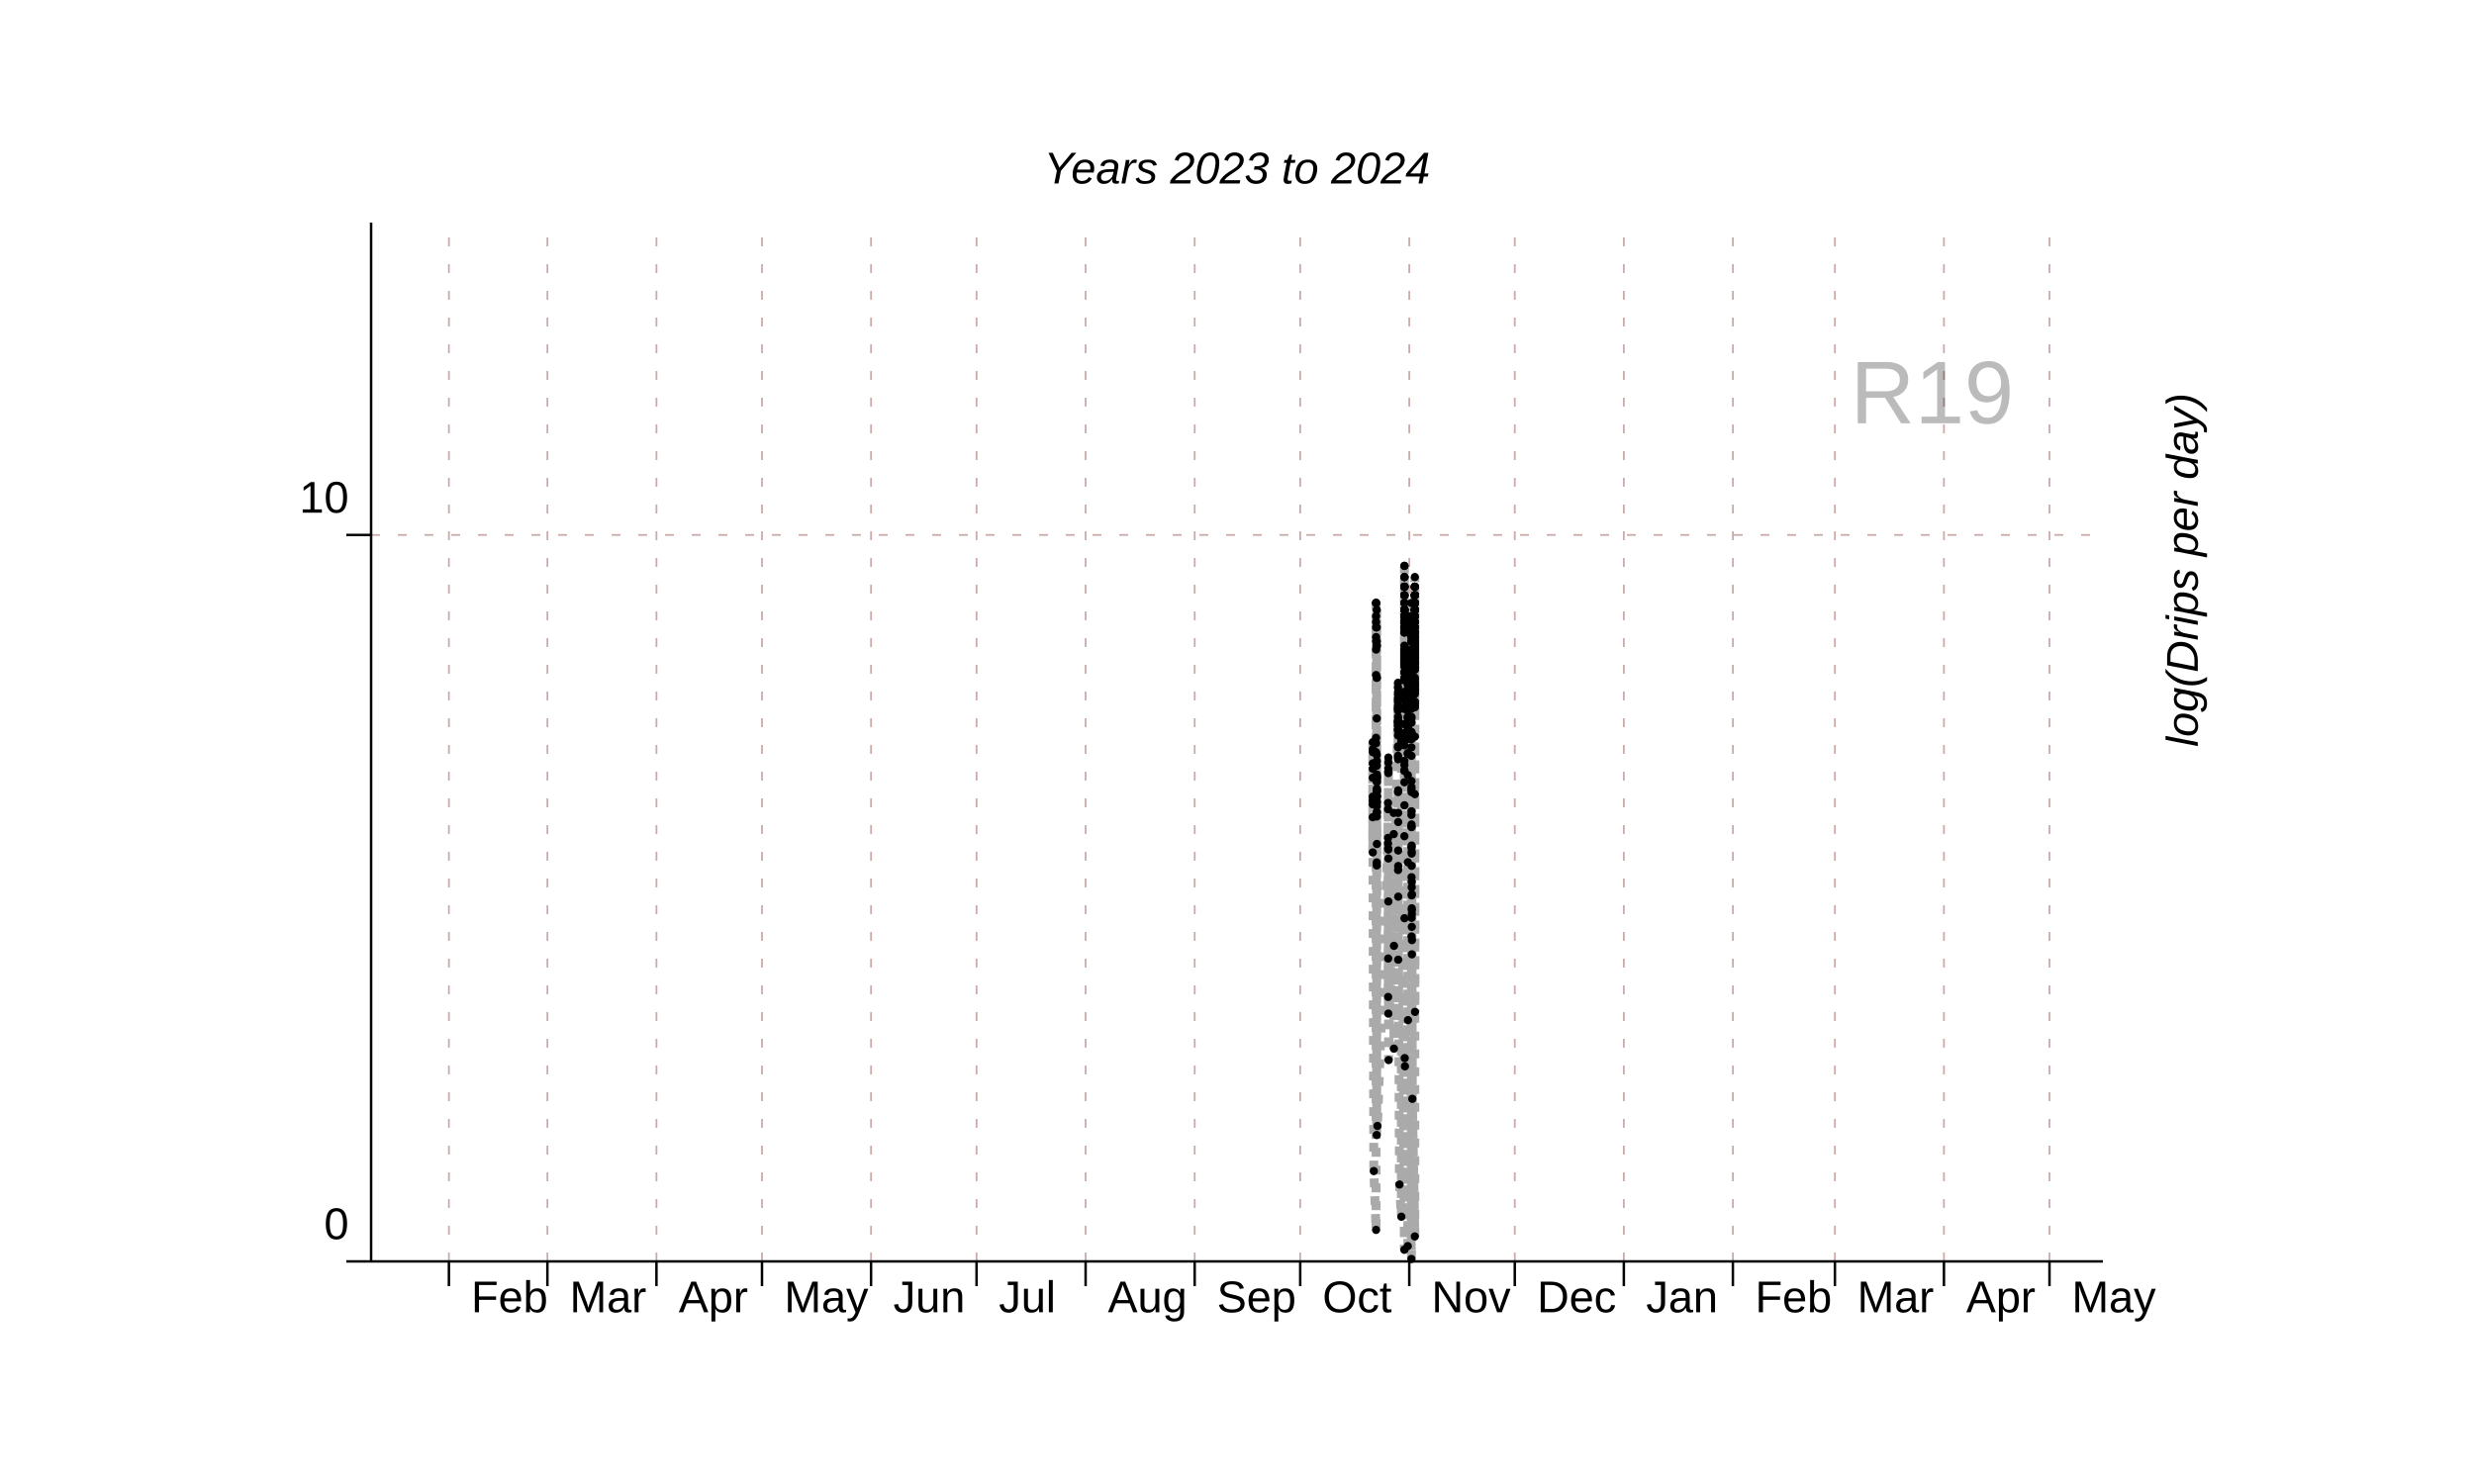
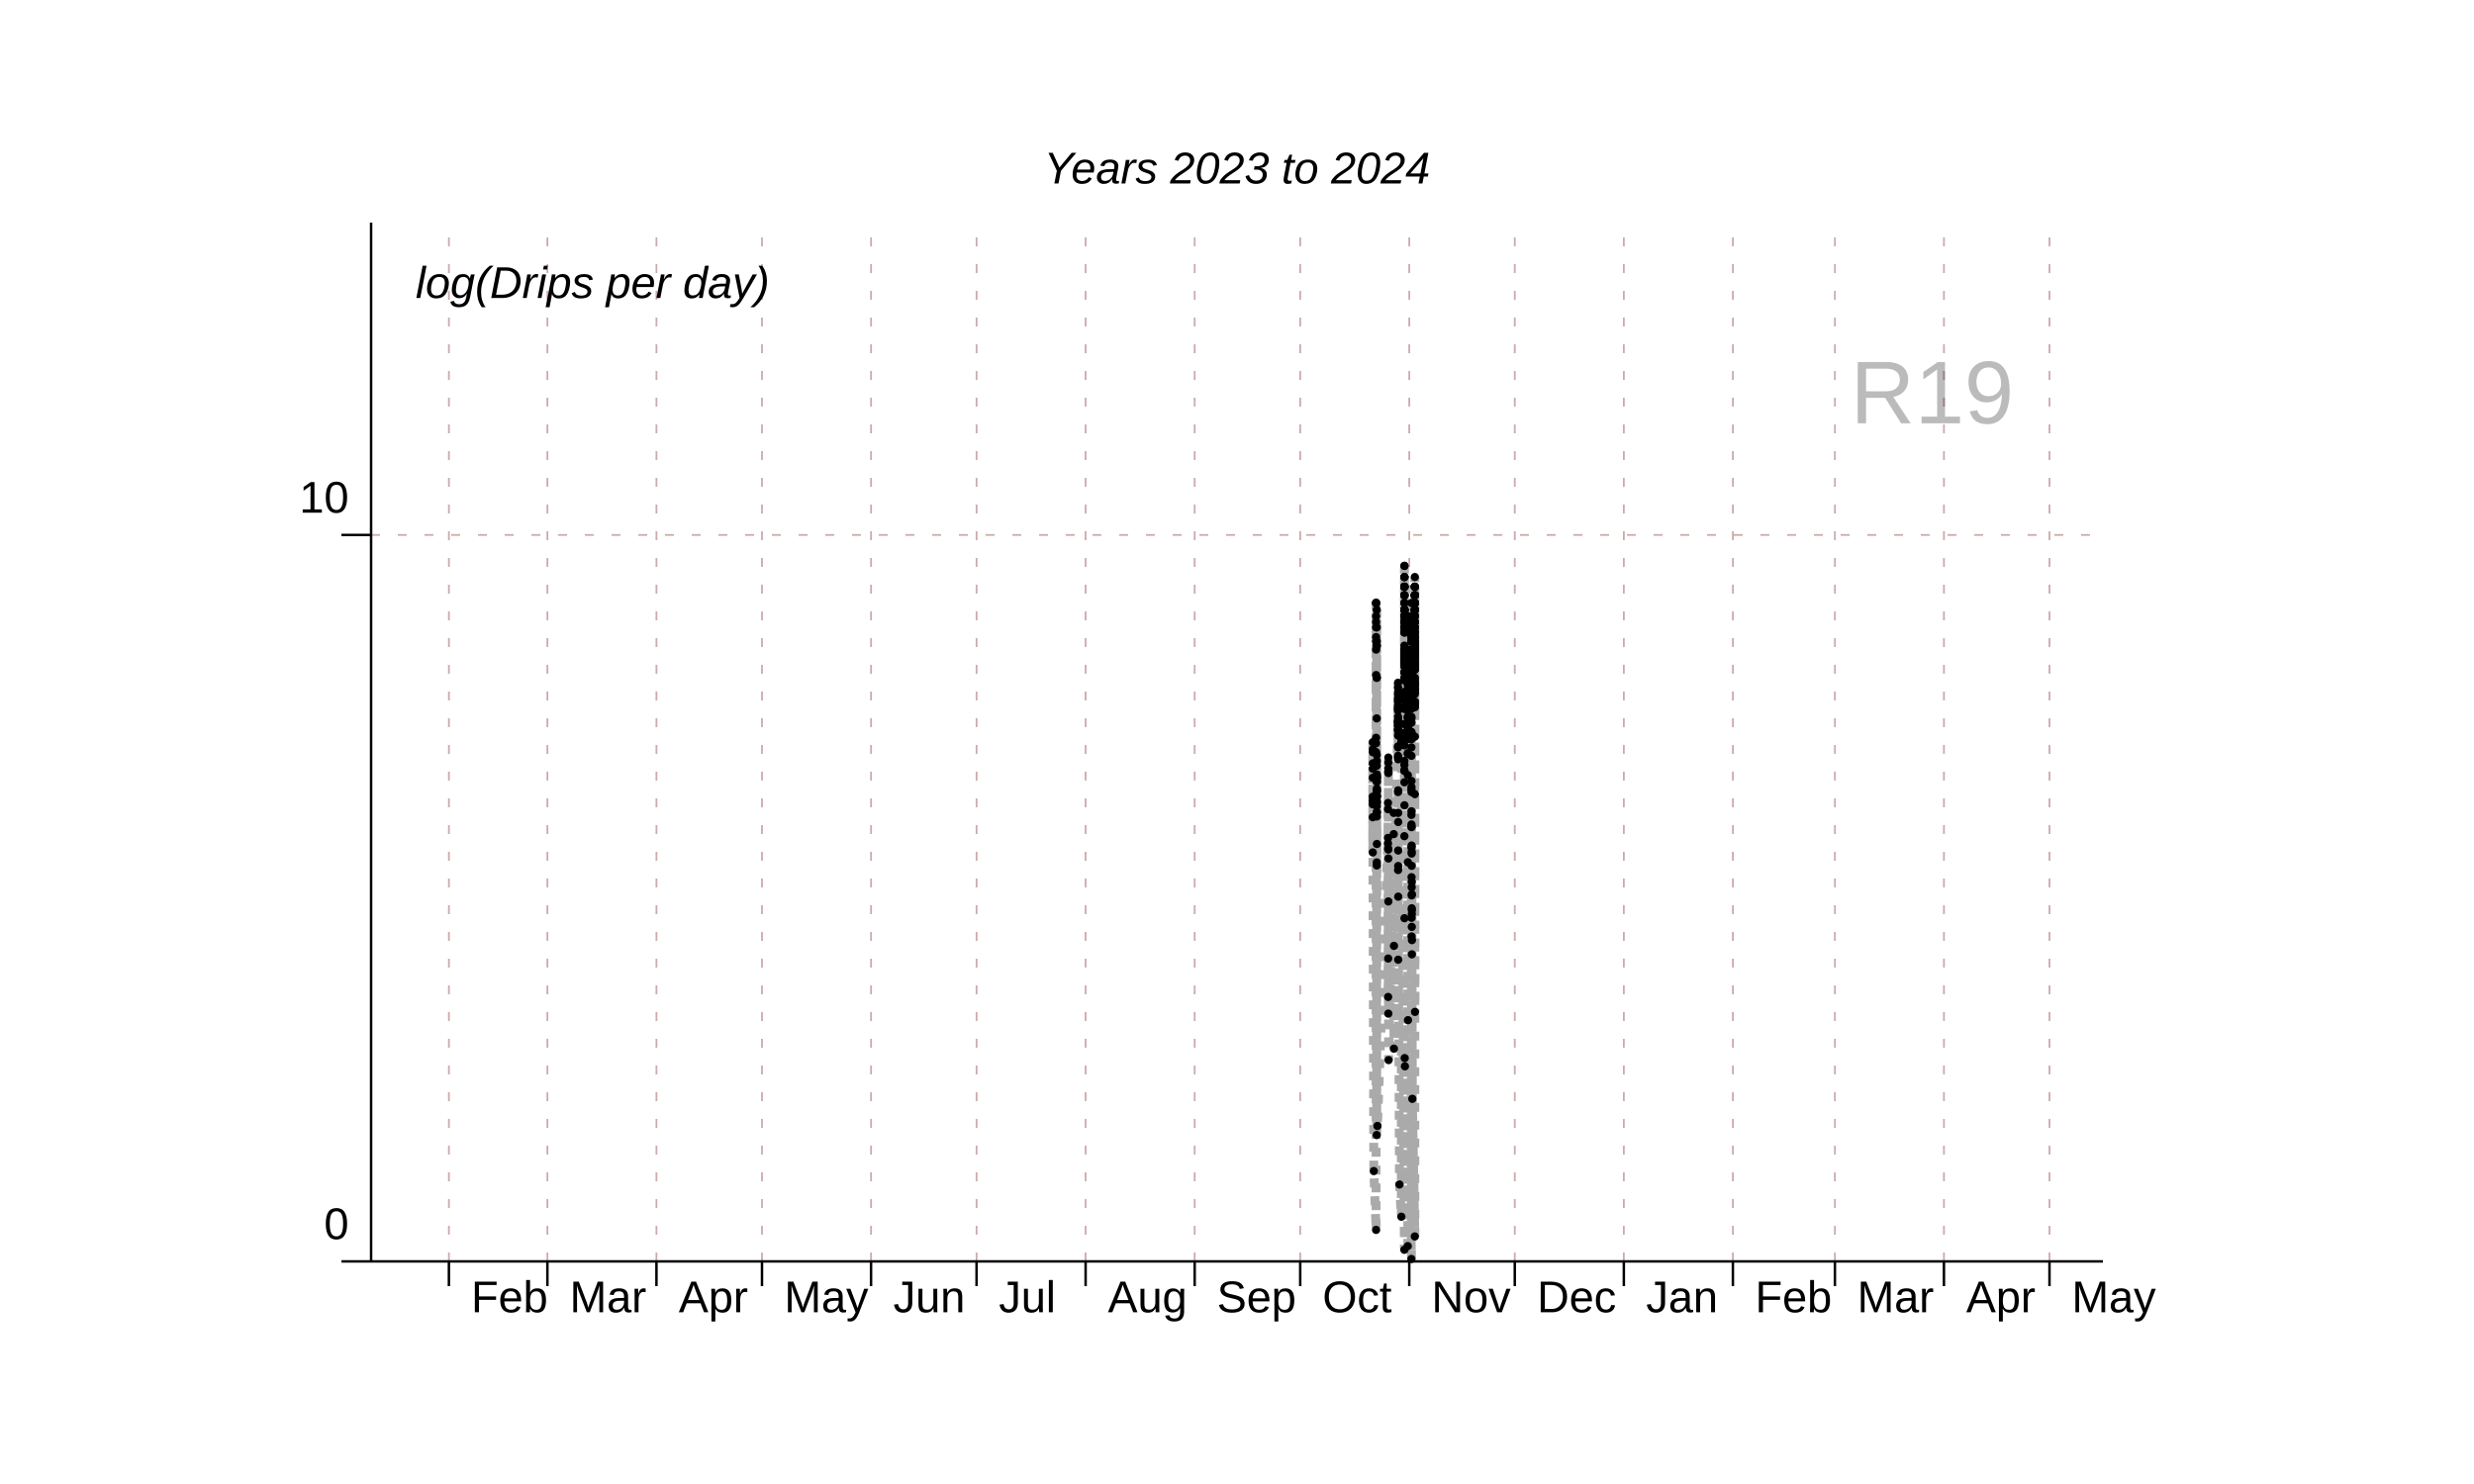
<svg xmlns="http://www.w3.org/2000/svg" version="1.1" viewBox="0 0 1000 600">
  <g>
    <g stroke-dasharray="3.6 7.2" stroke-width="0.72" stroke="#caa">
      <line x1="828.41" x2="828.41" y1="510.00" y2="90.00" />
      <line x1="785.75" x2="785.75" y1="510.00" y2="90.00" />
      <line x1="741.68" x2="741.68" y1="510.00" y2="90.00" />
      <line x1="700.44" x2="700.44" y1="510.00" y2="90.00" />
      <line x1="656.36" x2="656.36" y1="510.00" y2="90.00" />
      <line x1="612.28" x2="612.28" y1="510.00" y2="90.00" />
      <line x1="569.63" x2="569.63" y1="510.00" y2="90.00" />
      <line x1="525.55" x2="525.55" y1="510.00" y2="90.00" />
      <line x1="482.89" x2="482.89" y1="510.00" y2="90.00" />
      <line x1="438.81" x2="438.81" y1="510.00" y2="90.00" />
      <line x1="394.73" x2="394.73" y1="510.00" y2="90.00" />
      <line x1="352.08" x2="352.08" y1="510.00" y2="90.00" />
      <line x1="308.00" x2="308.00" y1="510.00" y2="90.00" />
      <line x1="265.34" x2="265.34" y1="510.00" y2="90.00" />
      <line x1="221.26" x2="221.26" y1="510.00" y2="90.00" />
      <line x1="181.45" x2="181.45" y1="510.00" y2="90.00" />
      <line x1="150.00" x2="850.00" y1="510.00" y2="510.00" />
      <line x1="150.00" x2="850.00" y1="216.29" y2="216.29" />
    </g>
    <g>
      <text dominant-baseline="hanging" dx="-36.0" dy="18.0" fill="#0004" font-family="Arial, sans-serif" font-size="36" stroke="none" text-anchor="end" x="850.00" y="128.18">R19</text>
    </g>
    <g>
      <text dominant-baseline="text-bottom" dy="-12.0" fill="black" font-family="Arial, sans-serif" font-size="18.0" font-style="italic" stroke="none" text-anchor="middle" x="500.00" y="90.00">Years 2023 to 2024</text>
    </g>
    <g>
-       <text dominant-baseline="central" dx="12.0" dy="12.0" fill="black" font-family="Arial, sans-serif" font-size="18.0" font-style="italic" stroke="none" text-anchor="middle" text-orientation="sideways" writing-mode="vertical-lr" x="850.00" y="300.00">log(Drips per day)</text>
+       <text dominant-baseline="hanging" dx="18.0" dy="18.0" fill="black" font-family="Arial, sans-serif" font-size="18.0" font-style="italic" stroke="none" text-anchor="beginning" text-orientation="sideways" x="150.00" y="90.00">log(Drips per day)</text>
    </g>
    <polyline fill="none" points="554.87,322.12 554.87,330.41 554.88,344.64 554.88,304.11 554.88,302.96 554.88,300.08 554.88,310.81 554.88,323.71 554.89,314.47 554.89,308.64 554.89,325.21 555.30,473.47 556.22,497.26 556.22,304.11 556.22,298.30 556.22,249.13 556.22,243.78 556.22,243.78 556.22,243.78 556.22,251.49 556.22,259.36 556.23,253.66 556.23,257.58 556.23,262.63 556.23,272.95 556.23,300.51 556.48,458.90 556.48,274.02 556.48,259.36 556.48,246.58 556.48,253.66 556.48,261.04 556.48,261.04 556.48,274.02 556.48,290.46 556.48,305.22 556.48,309.59 556.49,349.91 556.49,348.70 556.50,330.11 556.50,325.94 556.50,328.34 556.51,324.66 556.51,320.00 556.51,314.74 556.51,313.94 556.51,314.74 556.52,320.00 556.52,322.12 556.52,316.02 556.52,318.89 556.52,316.02 556.53,324.09 556.53,321.91 556.53,313.94 556.53,313.12 556.53,307.65 556.54,319.34 556.54,321.71 556.54,328.51 556.55,341.23 556.77,455.24 561.04,338.79 561.05,327.17 561.05,324.66 561.05,341.01 561.09,403.08 561.11,387.54 561.12,343.08 561.17,409.81 561.17,343.48 561.18,364.47 561.18,311.99 561.18,306.29 561.18,310.81 561.19,308.31 561.19,311.99 561.19,312.56 561.20,347.09 561.28,428.60 563.35,337.24 563.35,328.67 563.43,423.99 563.45,382.42 565.09,283.75 565.09,280.57 565.09,282.99 565.09,285.93 565.09,287.30 565.09,293.31 565.09,292.20 565.09,293.31 565.09,297.37 565.10,301.76 565.10,291.63 565.10,291.05 565.10,305.58 565.10,306.29 565.10,292.20 565.10,277.94 565.10,276.05 565.10,279.72 565.10,282.21 565.10,285.22 565.10,289.85 565.10,286.62 565.11,286.62 565.11,294.90 565.11,306.98 565.11,302.17 565.11,294.90 565.11,291.63 565.11,295.41 565.11,320.22 565.12,351.76 565.12,319.56 565.15,388.02 565.15,343.87 565.15,328.67 565.16,332.35 565.16,350.15 565.17,362.53 565.67,478.90 566.43,491.93 566.43,281.40 566.44,299.65 567.65,505.30 567.65,301.35 567.65,311.70 567.65,298.30 567.65,307.65 567.65,311.41 567.66,338.08 567.66,309.28 567.66,285.93 567.66,282.99 567.66,286.62 567.66,292.76 567.66,266.94 567.66,266.94 567.66,268.24 567.66,265.57 567.66,262.63 567.66,264.14 567.67,275.05 567.67,279.72 567.67,269.49 567.67,268.24 567.67,271.84 567.67,265.57 567.67,261.04 567.67,262.63 567.67,253.66 567.67,249.13 567.67,246.58 567.67,255.69 567.67,251.49 567.67,274.02 567.67,264.14 567.67,251.49 567.67,249.13 567.67,246.58 567.67,249.13 567.67,246.58 567.67,249.13 567.67,253.66 567.67,251.49 567.67,251.49 567.67,249.13 567.67,253.66 567.67,249.13 567.67,251.49 567.67,255.69 567.67,249.13 567.67,249.13 567.67,240.69 567.67,237.23 567.67,246.58 567.67,249.13 567.67,251.49 567.67,249.13 567.67,251.49 567.67,246.58 567.67,251.49 567.67,253.66 567.68,253.66 567.68,246.58 567.68,246.58 567.68,243.78 567.68,233.30 567.68,240.69 567.68,237.23 567.68,237.23 567.68,233.30 567.68,228.78 567.68,233.30 567.68,237.23 567.68,228.78 567.68,240.69 567.68,237.23 567.68,237.23 567.68,240.69 567.68,243.78 567.68,246.58 567.68,246.58 567.68,249.13 567.68,253.66 567.68,255.69 567.68,264.14 567.68,271.84 567.68,285.93 567.68,296.41 567.68,316.27 567.68,296.41 567.69,325.58 567.70,371.25 567.79,427.81 567.88,431.12 569.03,503.82 569.04,304.49 569.04,276.05 569.04,277.01 569.04,279.72 569.04,253.66 569.04,269.49 569.04,268.24 569.04,274.02 569.04,270.69 569.04,276.05 569.04,249.13 569.04,251.49 569.04,249.13 569.04,249.13 569.04,255.69 569.04,271.84 569.04,264.14 569.04,262.63 569.04,269.49 569.04,264.14 569.04,264.14 569.04,270.69 569.04,271.84 569.04,272.95 569.05,282.21 569.05,285.22 569.05,289.85 569.05,287.30 569.05,286.62 569.05,294.38 569.05,304.85 569.05,295.91 569.05,290.46 569.05,285.22 569.05,282.99 569.05,279.72 569.05,278.85 569.06,282.99 569.06,293.85 569.06,289.85 569.06,298.76 569.06,313.40 569.07,348.62 569.12,412.46 570.49,509.02 570.49,292.20 570.49,290.46 570.49,276.05 570.50,286.62 570.50,279.72 570.50,282.21 570.50,305.58 570.50,302.17 570.50,319.11 570.50,329.48 570.51,342.68 570.51,296.41 570.51,259.36 570.51,253.66 570.51,253.66 570.51,255.69 570.51,253.66 570.51,249.13 570.51,253.66 570.51,251.49 570.51,243.78 570.51,249.13 570.51,257.58 570.51,255.69 570.51,257.58 570.51,259.36 570.51,251.49 570.51,259.36 570.51,262.63 570.51,266.94 570.51,268.24 570.52,277.01 570.52,279.72 570.52,271.84 570.52,277.01 570.52,289.85 570.52,295.91 570.52,298.76 570.52,298.76 570.52,315.77 570.53,334.16 570.53,333.34 570.53,328.01 570.53,318.20 570.54,320.22 570.54,334.43 570.55,354.66 570.56,378.62 570.58,371.09 570.59,362.01 570.59,341.86 570.60,345.11 570.60,350.07 570.61,344.35 570.61,358.74 570.62,356.48 570.63,367.23 570.65,374.74 570.66,369.59 570.67,368.01 570.69,385.85 570.70,361.53 570.72,380.10 570.87,444.27 571.88,499.91 571.88,283.75 571.88,268.24 571.88,269.49 571.88,262.63 571.88,269.49 571.88,265.57 571.88,268.24 571.88,261.04 571.88,284.50 571.88,262.63 571.88,275.05 571.88,261.04 571.88,249.13 571.88,246.58 571.88,249.13 571.88,243.78 571.88,246.58 571.88,237.23 571.88,249.13 571.88,243.78 571.88,243.78 571.88,243.78 571.88,237.23 571.88,237.23 571.88,240.69 571.89,237.23 571.89,243.78 571.89,240.69 571.89,243.78 571.89,240.69 571.89,243.78 571.89,240.69 571.89,233.30 571.89,240.69 571.89,240.69 571.89,240.69 571.89,237.23 571.89,240.69 571.89,246.58 571.89,246.58 571.89,255.69 571.89,246.58 571.89,255.69 571.89,249.13 571.89,261.04 571.89,261.04 571.89,265.57 571.89,268.24 571.89,262.63 571.89,246.58 571.89,246.58 571.89,251.49 571.89,249.13 571.89,243.78 571.89,246.58 571.89,251.49 571.89,243.78 571.89,246.58 571.89,251.49 571.89,240.69 571.89,243.78 571.89,243.78 571.89,251.49 571.89,253.66 571.89,253.66 571.89,261.04 571.89,257.58 571.89,255.69 571.89,259.36 571.89,268.24 571.89,264.14 571.89,262.63 571.90,253.66 571.90,246.58 571.90,257.58 571.90,243.78 571.90,257.58 571.90,255.69 571.90,253.66 571.90,259.36 571.90,259.36 571.90,264.14 571.90,264.14 571.90,262.63 571.90,261.04 571.90,261.04 571.90,269.49 571.90,268.24 571.90,266.94 571.90,265.57 571.90,268.24 571.90,265.57 571.90,269.49 571.90,265.57 571.90,265.57 571.90,268.24 571.90,274.02 571.90,279.72 571.90,277.01 571.90,280.57 571.90,278.85 571.91,285.22 571.91,285.93 571.91,270.69 571.91,276.05 571.91,278.85 571.91,283.75 571.91,277.01 571.91,270.69 571.91,278.85 571.91,277.01 571.91,297.84 571.91,321.08 571.96,409.11" stroke-dasharray="3.6 3.6" stroke-width="3.6" stroke="#aaa" />
    <g>
      <circle cx="554.87" cy="322.12" r="1.667" />
      <circle cx="554.87" cy="330.41" r="1.667" />
      <circle cx="554.88" cy="344.64" r="1.667" />
      <circle cx="554.88" cy="304.11" r="1.667" />
      <circle cx="554.88" cy="302.96" r="1.667" />
      <circle cx="554.88" cy="300.08" r="1.667" />
      <circle cx="554.88" cy="310.81" r="1.667" />
      <circle cx="554.88" cy="323.71" r="1.667" />
      <circle cx="554.89" cy="314.47" r="1.667" />
      <circle cx="554.89" cy="308.64" r="1.667" />
      <circle cx="554.89" cy="325.21" r="1.667" />
      <circle cx="555.30" cy="473.47" r="1.667" />
      <circle cx="556.22" cy="497.26" r="1.667" />
      <circle cx="556.22" cy="304.11" r="1.667" />
      <circle cx="556.22" cy="298.30" r="1.667" />
      <circle cx="556.22" cy="249.13" r="1.667" />
      <circle cx="556.22" cy="243.78" r="1.667" />
      <circle cx="556.22" cy="243.78" r="1.667" />
      <circle cx="556.22" cy="243.78" r="1.667" />
      <circle cx="556.22" cy="251.49" r="1.667" />
      <circle cx="556.22" cy="259.36" r="1.667" />
      <circle cx="556.23" cy="253.66" r="1.667" />
      <circle cx="556.23" cy="257.58" r="1.667" />
      <circle cx="556.23" cy="262.63" r="1.667" />
      <circle cx="556.23" cy="272.95" r="1.667" />
      <circle cx="556.23" cy="300.51" r="1.667" />
      <circle cx="556.48" cy="458.90" r="1.667" />
      <circle cx="556.48" cy="274.02" r="1.667" />
      <circle cx="556.48" cy="259.36" r="1.667" />
      <circle cx="556.48" cy="246.58" r="1.667" />
      <circle cx="556.48" cy="253.66" r="1.667" />
      <circle cx="556.48" cy="261.04" r="1.667" />
      <circle cx="556.48" cy="261.04" r="1.667" />
      <circle cx="556.48" cy="274.02" r="1.667" />
      <circle cx="556.48" cy="290.46" r="1.667" />
      <circle cx="556.48" cy="305.22" r="1.667" />
      <circle cx="556.48" cy="309.59" r="1.667" />
      <circle cx="556.49" cy="349.91" r="1.667" />
      <circle cx="556.49" cy="348.70" r="1.667" />
      <circle cx="556.50" cy="330.11" r="1.667" />
      <circle cx="556.50" cy="325.94" r="1.667" />
      <circle cx="556.50" cy="328.34" r="1.667" />
      <circle cx="556.51" cy="324.66" r="1.667" />
      <circle cx="556.51" cy="320.00" r="1.667" />
      <circle cx="556.51" cy="314.74" r="1.667" />
      <circle cx="556.51" cy="313.94" r="1.667" />
      <circle cx="556.51" cy="314.74" r="1.667" />
      <circle cx="556.52" cy="320.00" r="1.667" />
      <circle cx="556.52" cy="322.12" r="1.667" />
      <circle cx="556.52" cy="316.02" r="1.667" />
      <circle cx="556.52" cy="318.89" r="1.667" />
      <circle cx="556.52" cy="316.02" r="1.667" />
      <circle cx="556.53" cy="324.09" r="1.667" />
      <circle cx="556.53" cy="321.91" r="1.667" />
      <circle cx="556.53" cy="313.94" r="1.667" />
      <circle cx="556.53" cy="313.12" r="1.667" />
      <circle cx="556.53" cy="307.65" r="1.667" />
      <circle cx="556.54" cy="319.34" r="1.667" />
      <circle cx="556.54" cy="321.71" r="1.667" />
      <circle cx="556.54" cy="328.51" r="1.667" />
      <circle cx="556.55" cy="341.23" r="1.667" />
      <circle cx="556.77" cy="455.24" r="1.667" />
      <circle cx="561.04" cy="338.79" r="1.667" />
      <circle cx="561.05" cy="327.17" r="1.667" />
      <circle cx="561.05" cy="324.66" r="1.667" />
      <circle cx="561.05" cy="341.01" r="1.667" />
      <circle cx="561.09" cy="403.08" r="1.667" />
      <circle cx="561.11" cy="387.54" r="1.667" />
      <circle cx="561.12" cy="343.08" r="1.667" />
      <circle cx="561.17" cy="409.81" r="1.667" />
      <circle cx="561.17" cy="343.48" r="1.667" />
      <circle cx="561.18" cy="364.47" r="1.667" />
      <circle cx="561.18" cy="311.99" r="1.667" />
      <circle cx="561.18" cy="306.29" r="1.667" />
      <circle cx="561.18" cy="310.81" r="1.667" />
      <circle cx="561.19" cy="308.31" r="1.667" />
      <circle cx="561.19" cy="311.99" r="1.667" />
      <circle cx="561.19" cy="312.56" r="1.667" />
      <circle cx="561.20" cy="347.09" r="1.667" />
      <circle cx="561.28" cy="428.60" r="1.667" />
      <circle cx="563.35" cy="337.24" r="1.667" />
      <circle cx="563.35" cy="328.67" r="1.667" />
      <circle cx="563.43" cy="423.99" r="1.667" />
      <circle cx="563.45" cy="382.42" r="1.667" />
      <circle cx="565.09" cy="283.75" r="1.667" />
      <circle cx="565.09" cy="280.57" r="1.667" />
      <circle cx="565.09" cy="282.99" r="1.667" />
      <circle cx="565.09" cy="285.93" r="1.667" />
      <circle cx="565.09" cy="287.30" r="1.667" />
      <circle cx="565.09" cy="293.31" r="1.667" />
      <circle cx="565.09" cy="292.20" r="1.667" />
      <circle cx="565.09" cy="293.31" r="1.667" />
      <circle cx="565.09" cy="297.37" r="1.667" />
      <circle cx="565.10" cy="301.76" r="1.667" />
      <circle cx="565.10" cy="291.63" r="1.667" />
      <circle cx="565.10" cy="291.05" r="1.667" />
      <circle cx="565.10" cy="305.58" r="1.667" />
      <circle cx="565.10" cy="306.29" r="1.667" />
      <circle cx="565.10" cy="292.20" r="1.667" />
      <circle cx="565.10" cy="277.94" r="1.667" />
      <circle cx="565.10" cy="276.05" r="1.667" />
      <circle cx="565.10" cy="279.72" r="1.667" />
      <circle cx="565.10" cy="282.21" r="1.667" />
      <circle cx="565.10" cy="285.22" r="1.667" />
      <circle cx="565.10" cy="289.85" r="1.667" />
      <circle cx="565.10" cy="286.62" r="1.667" />
      <circle cx="565.11" cy="286.62" r="1.667" />
      <circle cx="565.11" cy="294.90" r="1.667" />
      <circle cx="565.11" cy="306.98" r="1.667" />
      <circle cx="565.11" cy="302.17" r="1.667" />
      <circle cx="565.11" cy="294.90" r="1.667" />
      <circle cx="565.11" cy="291.63" r="1.667" />
      <circle cx="565.11" cy="295.41" r="1.667" />
      <circle cx="565.11" cy="320.22" r="1.667" />
      <circle cx="565.12" cy="351.76" r="1.667" />
      <circle cx="565.12" cy="319.56" r="1.667" />
      <circle cx="565.15" cy="388.02" r="1.667" />
      <circle cx="565.15" cy="343.87" r="1.667" />
      <circle cx="565.15" cy="328.67" r="1.667" />
      <circle cx="565.16" cy="332.35" r="1.667" />
      <circle cx="565.16" cy="350.15" r="1.667" />
      <circle cx="565.17" cy="362.53" r="1.667" />
      <circle cx="565.67" cy="478.90" r="1.667" />
      <circle cx="566.43" cy="491.93" r="1.667" />
      <circle cx="566.43" cy="281.40" r="1.667" />
      <circle cx="566.44" cy="299.65" r="1.667" />
      <circle cx="567.65" cy="505.30" r="1.667" />
      <circle cx="567.65" cy="301.35" r="1.667" />
      <circle cx="567.65" cy="311.70" r="1.667" />
      <circle cx="567.65" cy="298.30" r="1.667" />
      <circle cx="567.65" cy="307.65" r="1.667" />
      <circle cx="567.65" cy="311.41" r="1.667" />
      <circle cx="567.66" cy="338.08" r="1.667" />
      <circle cx="567.66" cy="309.28" r="1.667" />
      <circle cx="567.66" cy="285.93" r="1.667" />
      <circle cx="567.66" cy="282.99" r="1.667" />
      <circle cx="567.66" cy="286.62" r="1.667" />
      <circle cx="567.66" cy="292.76" r="1.667" />
      <circle cx="567.66" cy="266.94" r="1.667" />
      <circle cx="567.66" cy="266.94" r="1.667" />
      <circle cx="567.66" cy="268.24" r="1.667" />
      <circle cx="567.66" cy="265.57" r="1.667" />
      <circle cx="567.66" cy="262.63" r="1.667" />
      <circle cx="567.66" cy="264.14" r="1.667" />
      <circle cx="567.67" cy="275.05" r="1.667" />
      <circle cx="567.67" cy="279.72" r="1.667" />
      <circle cx="567.67" cy="269.49" r="1.667" />
      <circle cx="567.67" cy="268.24" r="1.667" />
      <circle cx="567.67" cy="271.84" r="1.667" />
      <circle cx="567.67" cy="265.57" r="1.667" />
      <circle cx="567.67" cy="261.04" r="1.667" />
      <circle cx="567.67" cy="262.63" r="1.667" />
      <circle cx="567.67" cy="253.66" r="1.667" />
      <circle cx="567.67" cy="249.13" r="1.667" />
      <circle cx="567.67" cy="246.58" r="1.667" />
      <circle cx="567.67" cy="255.69" r="1.667" />
      <circle cx="567.67" cy="251.49" r="1.667" />
      <circle cx="567.67" cy="274.02" r="1.667" />
      <circle cx="567.67" cy="264.14" r="1.667" />
      <circle cx="567.67" cy="251.49" r="1.667" />
      <circle cx="567.67" cy="249.13" r="1.667" />
      <circle cx="567.67" cy="246.58" r="1.667" />
      <circle cx="567.67" cy="249.13" r="1.667" />
      <circle cx="567.67" cy="246.58" r="1.667" />
      <circle cx="567.67" cy="249.13" r="1.667" />
      <circle cx="567.67" cy="253.66" r="1.667" />
      <circle cx="567.67" cy="251.49" r="1.667" />
      <circle cx="567.67" cy="251.49" r="1.667" />
      <circle cx="567.67" cy="249.13" r="1.667" />
      <circle cx="567.67" cy="253.66" r="1.667" />
      <circle cx="567.67" cy="249.13" r="1.667" />
      <circle cx="567.67" cy="251.49" r="1.667" />
      <circle cx="567.67" cy="255.69" r="1.667" />
      <circle cx="567.67" cy="249.13" r="1.667" />
      <circle cx="567.67" cy="249.13" r="1.667" />
      <circle cx="567.67" cy="240.69" r="1.667" />
      <circle cx="567.67" cy="237.23" r="1.667" />
      <circle cx="567.67" cy="246.58" r="1.667" />
      <circle cx="567.67" cy="249.13" r="1.667" />
      <circle cx="567.67" cy="251.49" r="1.667" />
      <circle cx="567.67" cy="249.13" r="1.667" />
      <circle cx="567.67" cy="251.49" r="1.667" />
      <circle cx="567.67" cy="246.58" r="1.667" />
      <circle cx="567.67" cy="251.49" r="1.667" />
      <circle cx="567.67" cy="253.66" r="1.667" />
      <circle cx="567.68" cy="253.66" r="1.667" />
      <circle cx="567.68" cy="246.58" r="1.667" />
      <circle cx="567.68" cy="246.58" r="1.667" />
      <circle cx="567.68" cy="243.78" r="1.667" />
      <circle cx="567.68" cy="233.30" r="1.667" />
      <circle cx="567.68" cy="240.69" r="1.667" />
      <circle cx="567.68" cy="237.23" r="1.667" />
      <circle cx="567.68" cy="237.23" r="1.667" />
      <circle cx="567.68" cy="233.30" r="1.667" />
      <circle cx="567.68" cy="228.78" r="1.667" />
      <circle cx="567.68" cy="233.30" r="1.667" />
      <circle cx="567.68" cy="237.23" r="1.667" />
      <circle cx="567.68" cy="228.78" r="1.667" />
      <circle cx="567.68" cy="240.69" r="1.667" />
      <circle cx="567.68" cy="237.23" r="1.667" />
      <circle cx="567.68" cy="237.23" r="1.667" />
      <circle cx="567.68" cy="240.69" r="1.667" />
      <circle cx="567.68" cy="243.78" r="1.667" />
      <circle cx="567.68" cy="246.58" r="1.667" />
      <circle cx="567.68" cy="246.58" r="1.667" />
      <circle cx="567.68" cy="249.13" r="1.667" />
      <circle cx="567.68" cy="253.66" r="1.667" />
      <circle cx="567.68" cy="255.69" r="1.667" />
      <circle cx="567.68" cy="264.14" r="1.667" />
      <circle cx="567.68" cy="271.84" r="1.667" />
      <circle cx="567.68" cy="285.93" r="1.667" />
      <circle cx="567.68" cy="296.41" r="1.667" />
      <circle cx="567.68" cy="316.27" r="1.667" />
      <circle cx="567.68" cy="296.41" r="1.667" />
      <circle cx="567.69" cy="325.58" r="1.667" />
      <circle cx="567.70" cy="371.25" r="1.667" />
      <circle cx="567.79" cy="427.81" r="1.667" />
      <circle cx="567.88" cy="431.12" r="1.667" />
      <circle cx="569.03" cy="503.82" r="1.667" />
      <circle cx="569.04" cy="304.49" r="1.667" />
      <circle cx="569.04" cy="276.05" r="1.667" />
      <circle cx="569.04" cy="277.01" r="1.667" />
      <circle cx="569.04" cy="279.72" r="1.667" />
      <circle cx="569.04" cy="253.66" r="1.667" />
      <circle cx="569.04" cy="269.49" r="1.667" />
      <circle cx="569.04" cy="268.24" r="1.667" />
      <circle cx="569.04" cy="274.02" r="1.667" />
      <circle cx="569.04" cy="270.69" r="1.667" />
      <circle cx="569.04" cy="276.05" r="1.667" />
      <circle cx="569.04" cy="249.13" r="1.667" />
      <circle cx="569.04" cy="251.49" r="1.667" />
      <circle cx="569.04" cy="249.13" r="1.667" />
      <circle cx="569.04" cy="249.13" r="1.667" />
      <circle cx="569.04" cy="255.69" r="1.667" />
      <circle cx="569.04" cy="271.84" r="1.667" />
      <circle cx="569.04" cy="264.14" r="1.667" />
      <circle cx="569.04" cy="262.63" r="1.667" />
      <circle cx="569.04" cy="269.49" r="1.667" />
      <circle cx="569.04" cy="264.14" r="1.667" />
      <circle cx="569.04" cy="264.14" r="1.667" />
      <circle cx="569.04" cy="270.69" r="1.667" />
      <circle cx="569.04" cy="271.84" r="1.667" />
      <circle cx="569.04" cy="272.95" r="1.667" />
      <circle cx="569.05" cy="282.21" r="1.667" />
      <circle cx="569.05" cy="285.22" r="1.667" />
      <circle cx="569.05" cy="289.85" r="1.667" />
      <circle cx="569.05" cy="287.30" r="1.667" />
      <circle cx="569.05" cy="286.62" r="1.667" />
      <circle cx="569.05" cy="294.38" r="1.667" />
      <circle cx="569.05" cy="304.85" r="1.667" />
      <circle cx="569.05" cy="295.91" r="1.667" />
      <circle cx="569.05" cy="290.46" r="1.667" />
      <circle cx="569.05" cy="285.22" r="1.667" />
      <circle cx="569.05" cy="282.99" r="1.667" />
      <circle cx="569.05" cy="279.72" r="1.667" />
      <circle cx="569.05" cy="278.85" r="1.667" />
      <circle cx="569.06" cy="282.99" r="1.667" />
      <circle cx="569.06" cy="293.85" r="1.667" />
      <circle cx="569.06" cy="289.85" r="1.667" />
      <circle cx="569.06" cy="298.76" r="1.667" />
      <circle cx="569.06" cy="313.40" r="1.667" />
      <circle cx="569.07" cy="348.62" r="1.667" />
      <circle cx="569.12" cy="412.46" r="1.667" />
      <circle cx="570.49" cy="509.02" r="1.667" />
      <circle cx="570.49" cy="292.20" r="1.667" />
      <circle cx="570.49" cy="290.46" r="1.667" />
      <circle cx="570.49" cy="276.05" r="1.667" />
      <circle cx="570.50" cy="286.62" r="1.667" />
      <circle cx="570.50" cy="279.72" r="1.667" />
      <circle cx="570.50" cy="282.21" r="1.667" />
      <circle cx="570.50" cy="305.58" r="1.667" />
      <circle cx="570.50" cy="302.17" r="1.667" />
      <circle cx="570.50" cy="319.11" r="1.667" />
      <circle cx="570.50" cy="329.48" r="1.667" />
      <circle cx="570.51" cy="342.68" r="1.667" />
      <circle cx="570.51" cy="296.41" r="1.667" />
      <circle cx="570.51" cy="259.36" r="1.667" />
      <circle cx="570.51" cy="253.66" r="1.667" />
      <circle cx="570.51" cy="253.66" r="1.667" />
      <circle cx="570.51" cy="255.69" r="1.667" />
      <circle cx="570.51" cy="253.66" r="1.667" />
      <circle cx="570.51" cy="249.13" r="1.667" />
      <circle cx="570.51" cy="253.66" r="1.667" />
      <circle cx="570.51" cy="251.49" r="1.667" />
      <circle cx="570.51" cy="243.78" r="1.667" />
      <circle cx="570.51" cy="249.13" r="1.667" />
      <circle cx="570.51" cy="257.58" r="1.667" />
      <circle cx="570.51" cy="255.69" r="1.667" />
      <circle cx="570.51" cy="257.58" r="1.667" />
      <circle cx="570.51" cy="259.36" r="1.667" />
      <circle cx="570.51" cy="251.49" r="1.667" />
      <circle cx="570.51" cy="259.36" r="1.667" />
      <circle cx="570.51" cy="262.63" r="1.667" />
      <circle cx="570.51" cy="266.94" r="1.667" />
      <circle cx="570.51" cy="268.24" r="1.667" />
      <circle cx="570.52" cy="277.01" r="1.667" />
      <circle cx="570.52" cy="279.72" r="1.667" />
      <circle cx="570.52" cy="271.84" r="1.667" />
      <circle cx="570.52" cy="277.01" r="1.667" />
      <circle cx="570.52" cy="289.85" r="1.667" />
      <circle cx="570.52" cy="295.91" r="1.667" />
      <circle cx="570.52" cy="298.76" r="1.667" />
      <circle cx="570.52" cy="298.76" r="1.667" />
      <circle cx="570.52" cy="315.77" r="1.667" />
      <circle cx="570.53" cy="334.16" r="1.667" />
      <circle cx="570.53" cy="333.34" r="1.667" />
      <circle cx="570.53" cy="328.01" r="1.667" />
      <circle cx="570.53" cy="318.20" r="1.667" />
      <circle cx="570.54" cy="320.22" r="1.667" />
      <circle cx="570.54" cy="334.43" r="1.667" />
      <circle cx="570.55" cy="354.66" r="1.667" />
      <circle cx="570.56" cy="378.62" r="1.667" />
      <circle cx="570.58" cy="371.09" r="1.667" />
      <circle cx="570.59" cy="362.01" r="1.667" />
      <circle cx="570.59" cy="341.86" r="1.667" />
      <circle cx="570.60" cy="345.11" r="1.667" />
      <circle cx="570.60" cy="350.07" r="1.667" />
      <circle cx="570.61" cy="344.35" r="1.667" />
      <circle cx="570.61" cy="358.74" r="1.667" />
      <circle cx="570.62" cy="356.48" r="1.667" />
      <circle cx="570.63" cy="367.23" r="1.667" />
      <circle cx="570.65" cy="374.74" r="1.667" />
      <circle cx="570.66" cy="369.59" r="1.667" />
      <circle cx="570.67" cy="368.01" r="1.667" />
      <circle cx="570.69" cy="385.85" r="1.667" />
      <circle cx="570.70" cy="361.53" r="1.667" />
      <circle cx="570.72" cy="380.10" r="1.667" />
      <circle cx="570.87" cy="444.27" r="1.667" />
      <circle cx="571.88" cy="499.91" r="1.667" />
      <circle cx="571.88" cy="283.75" r="1.667" />
      <circle cx="571.88" cy="268.24" r="1.667" />
      <circle cx="571.88" cy="269.49" r="1.667" />
      <circle cx="571.88" cy="262.63" r="1.667" />
      <circle cx="571.88" cy="269.49" r="1.667" />
      <circle cx="571.88" cy="265.57" r="1.667" />
      <circle cx="571.88" cy="268.24" r="1.667" />
      <circle cx="571.88" cy="261.04" r="1.667" />
      <circle cx="571.88" cy="284.50" r="1.667" />
      <circle cx="571.88" cy="262.63" r="1.667" />
      <circle cx="571.88" cy="275.05" r="1.667" />
      <circle cx="571.88" cy="261.04" r="1.667" />
      <circle cx="571.88" cy="249.13" r="1.667" />
      <circle cx="571.88" cy="246.58" r="1.667" />
      <circle cx="571.88" cy="249.13" r="1.667" />
      <circle cx="571.88" cy="243.78" r="1.667" />
      <circle cx="571.88" cy="246.58" r="1.667" />
      <circle cx="571.88" cy="237.23" r="1.667" />
      <circle cx="571.88" cy="249.13" r="1.667" />
      <circle cx="571.88" cy="243.78" r="1.667" />
      <circle cx="571.88" cy="243.78" r="1.667" />
      <circle cx="571.88" cy="243.78" r="1.667" />
      <circle cx="571.88" cy="237.23" r="1.667" />
      <circle cx="571.88" cy="237.23" r="1.667" />
      <circle cx="571.88" cy="240.69" r="1.667" />
      <circle cx="571.89" cy="237.23" r="1.667" />
      <circle cx="571.89" cy="243.78" r="1.667" />
      <circle cx="571.89" cy="240.69" r="1.667" />
      <circle cx="571.89" cy="243.78" r="1.667" />
      <circle cx="571.89" cy="240.69" r="1.667" />
      <circle cx="571.89" cy="243.78" r="1.667" />
      <circle cx="571.89" cy="240.69" r="1.667" />
      <circle cx="571.89" cy="233.30" r="1.667" />
      <circle cx="571.89" cy="240.69" r="1.667" />
      <circle cx="571.89" cy="240.69" r="1.667" />
      <circle cx="571.89" cy="240.69" r="1.667" />
      <circle cx="571.89" cy="237.23" r="1.667" />
      <circle cx="571.89" cy="240.69" r="1.667" />
      <circle cx="571.89" cy="246.58" r="1.667" />
      <circle cx="571.89" cy="246.58" r="1.667" />
      <circle cx="571.89" cy="255.69" r="1.667" />
      <circle cx="571.89" cy="246.58" r="1.667" />
      <circle cx="571.89" cy="255.69" r="1.667" />
      <circle cx="571.89" cy="249.13" r="1.667" />
      <circle cx="571.89" cy="261.04" r="1.667" />
      <circle cx="571.89" cy="261.04" r="1.667" />
      <circle cx="571.89" cy="265.57" r="1.667" />
      <circle cx="571.89" cy="268.24" r="1.667" />
      <circle cx="571.89" cy="262.63" r="1.667" />
      <circle cx="571.89" cy="246.58" r="1.667" />
      <circle cx="571.89" cy="246.58" r="1.667" />
      <circle cx="571.89" cy="251.49" r="1.667" />
      <circle cx="571.89" cy="249.13" r="1.667" />
      <circle cx="571.89" cy="243.78" r="1.667" />
      <circle cx="571.89" cy="246.58" r="1.667" />
      <circle cx="571.89" cy="251.49" r="1.667" />
      <circle cx="571.89" cy="243.78" r="1.667" />
      <circle cx="571.89" cy="246.58" r="1.667" />
      <circle cx="571.89" cy="251.49" r="1.667" />
      <circle cx="571.89" cy="240.69" r="1.667" />
      <circle cx="571.89" cy="243.78" r="1.667" />
      <circle cx="571.89" cy="243.78" r="1.667" />
      <circle cx="571.89" cy="251.49" r="1.667" />
      <circle cx="571.89" cy="253.66" r="1.667" />
      <circle cx="571.89" cy="253.66" r="1.667" />
      <circle cx="571.89" cy="261.04" r="1.667" />
      <circle cx="571.89" cy="257.58" r="1.667" />
      <circle cx="571.89" cy="255.69" r="1.667" />
      <circle cx="571.89" cy="259.36" r="1.667" />
      <circle cx="571.89" cy="268.24" r="1.667" />
      <circle cx="571.89" cy="264.14" r="1.667" />
      <circle cx="571.89" cy="262.63" r="1.667" />
      <circle cx="571.90" cy="253.66" r="1.667" />
      <circle cx="571.90" cy="246.58" r="1.667" />
      <circle cx="571.90" cy="257.58" r="1.667" />
      <circle cx="571.90" cy="243.78" r="1.667" />
      <circle cx="571.90" cy="257.58" r="1.667" />
      <circle cx="571.90" cy="255.69" r="1.667" />
      <circle cx="571.90" cy="253.66" r="1.667" />
      <circle cx="571.90" cy="259.36" r="1.667" />
      <circle cx="571.90" cy="259.36" r="1.667" />
      <circle cx="571.90" cy="264.14" r="1.667" />
      <circle cx="571.90" cy="264.14" r="1.667" />
      <circle cx="571.90" cy="262.63" r="1.667" />
      <circle cx="571.90" cy="261.04" r="1.667" />
      <circle cx="571.90" cy="261.04" r="1.667" />
      <circle cx="571.90" cy="269.49" r="1.667" />
      <circle cx="571.90" cy="268.24" r="1.667" />
      <circle cx="571.90" cy="266.94" r="1.667" />
      <circle cx="571.90" cy="265.57" r="1.667" />
      <circle cx="571.90" cy="268.24" r="1.667" />
      <circle cx="571.90" cy="265.57" r="1.667" />
      <circle cx="571.90" cy="269.49" r="1.667" />
      <circle cx="571.90" cy="265.57" r="1.667" />
      <circle cx="571.90" cy="265.57" r="1.667" />
      <circle cx="571.90" cy="268.24" r="1.667" />
      <circle cx="571.90" cy="274.02" r="1.667" />
      <circle cx="571.90" cy="279.72" r="1.667" />
      <circle cx="571.90" cy="277.01" r="1.667" />
      <circle cx="571.90" cy="280.57" r="1.667" />
      <circle cx="571.90" cy="278.85" r="1.667" />
      <circle cx="571.91" cy="285.22" r="1.667" />
      <circle cx="571.91" cy="285.93" r="1.667" />
      <circle cx="571.91" cy="270.69" r="1.667" />
      <circle cx="571.91" cy="276.05" r="1.667" />
      <circle cx="571.91" cy="278.85" r="1.667" />
      <circle cx="571.91" cy="283.75" r="1.667" />
      <circle cx="571.91" cy="277.01" r="1.667" />
      <circle cx="571.91" cy="270.69" r="1.667" />
      <circle cx="571.91" cy="278.85" r="1.667" />
      <circle cx="571.91" cy="277.01" r="1.667" />
      <circle cx="571.91" cy="297.84" r="1.667" />
      <circle cx="571.91" cy="321.08" r="1.667" />
      <circle cx="571.96" cy="409.11" r="1.667" />
    </g>
    <g stroke="black">
      <line x1="828.41" x2="828.41" y1="510.00" y2="520.00" />
      <line x1="785.75" x2="785.75" y1="510.00" y2="520.00" />
      <line x1="741.68" x2="741.68" y1="510.00" y2="520.00" />
      <line x1="700.44" x2="700.44" y1="510.00" y2="520.00" />
      <line x1="656.36" x2="656.36" y1="510.00" y2="520.00" />
      <line x1="612.28" x2="612.28" y1="510.00" y2="520.00" />
      <line x1="569.63" x2="569.63" y1="510.00" y2="520.00" />
      <line x1="525.55" x2="525.55" y1="510.00" y2="520.00" />
      <line x1="482.89" x2="482.89" y1="510.00" y2="520.00" />
      <line x1="438.81" x2="438.81" y1="510.00" y2="520.00" />
      <line x1="394.73" x2="394.73" y1="510.00" y2="520.00" />
      <line x1="352.08" x2="352.08" y1="510.00" y2="520.00" />
      <line x1="308.00" x2="308.00" y1="510.00" y2="520.00" />
      <line x1="265.34" x2="265.34" y1="510.00" y2="520.00" />
      <line x1="221.26" x2="221.26" y1="510.00" y2="520.00" />
      <line x1="181.45" x2="181.45" y1="510.00" y2="520.00" />
      <g fill="black" font-family="Arial, sans-serif" font-size="18.0" stroke="none" text-anchor="start" transform="translate(9.0 0.0)">
        <text x="828.41" y="530.57">May</text>
        <text x="785.75" y="530.57">Apr</text>
        <text x="741.68" y="530.57">Mar</text>
        <text x="700.44" y="530.57">Feb</text>
        <text x="656.36" y="530.57">Jan</text>
        <text x="612.28" y="530.57">Dec</text>
        <text x="569.63" y="530.57">Nov</text>
        <text x="525.55" y="530.57">Oct</text>
        <text x="482.89" y="530.57">Sep</text>
        <text x="438.81" y="530.57">Aug</text>
        <text x="394.73" y="530.57">Jul</text>
        <text x="352.08" y="530.57">Jun</text>
        <text x="308.00" y="530.57">May</text>
        <text x="265.34" y="530.57">Apr</text>
        <text x="221.26" y="530.57">Mar</text>
        <text x="181.45" y="530.57">Feb</text>
      </g>
      <line x1="150.00" x2="850.00" y1="510.00" y2="510.00" />
    </g>
    <g stroke="black">
-       <line x1="150.00" x2="140.00" y1="510.00" y2="510.00" />
-       <line x1="150.00" x2="140.00" y1="216.29" y2="216.29" />
+       <line x1="150.00" x2="138.00" y1="510.00" y2="510.00" />
+       <line x1="150.00" x2="138.00" y1="216.29" y2="216.29" />
      <g fill="black" font-family="Arial, sans-serif" font-size="18.0" stroke="none" text-anchor="end">
        <text x="141.00" y="501.00">0</text>
        <text x="141.00" y="207.29">10</text>
      </g>
      <line x1="150.00" x2="150.00" y1="510.00" y2="90.00" />
    </g>
  </g>
</svg>
